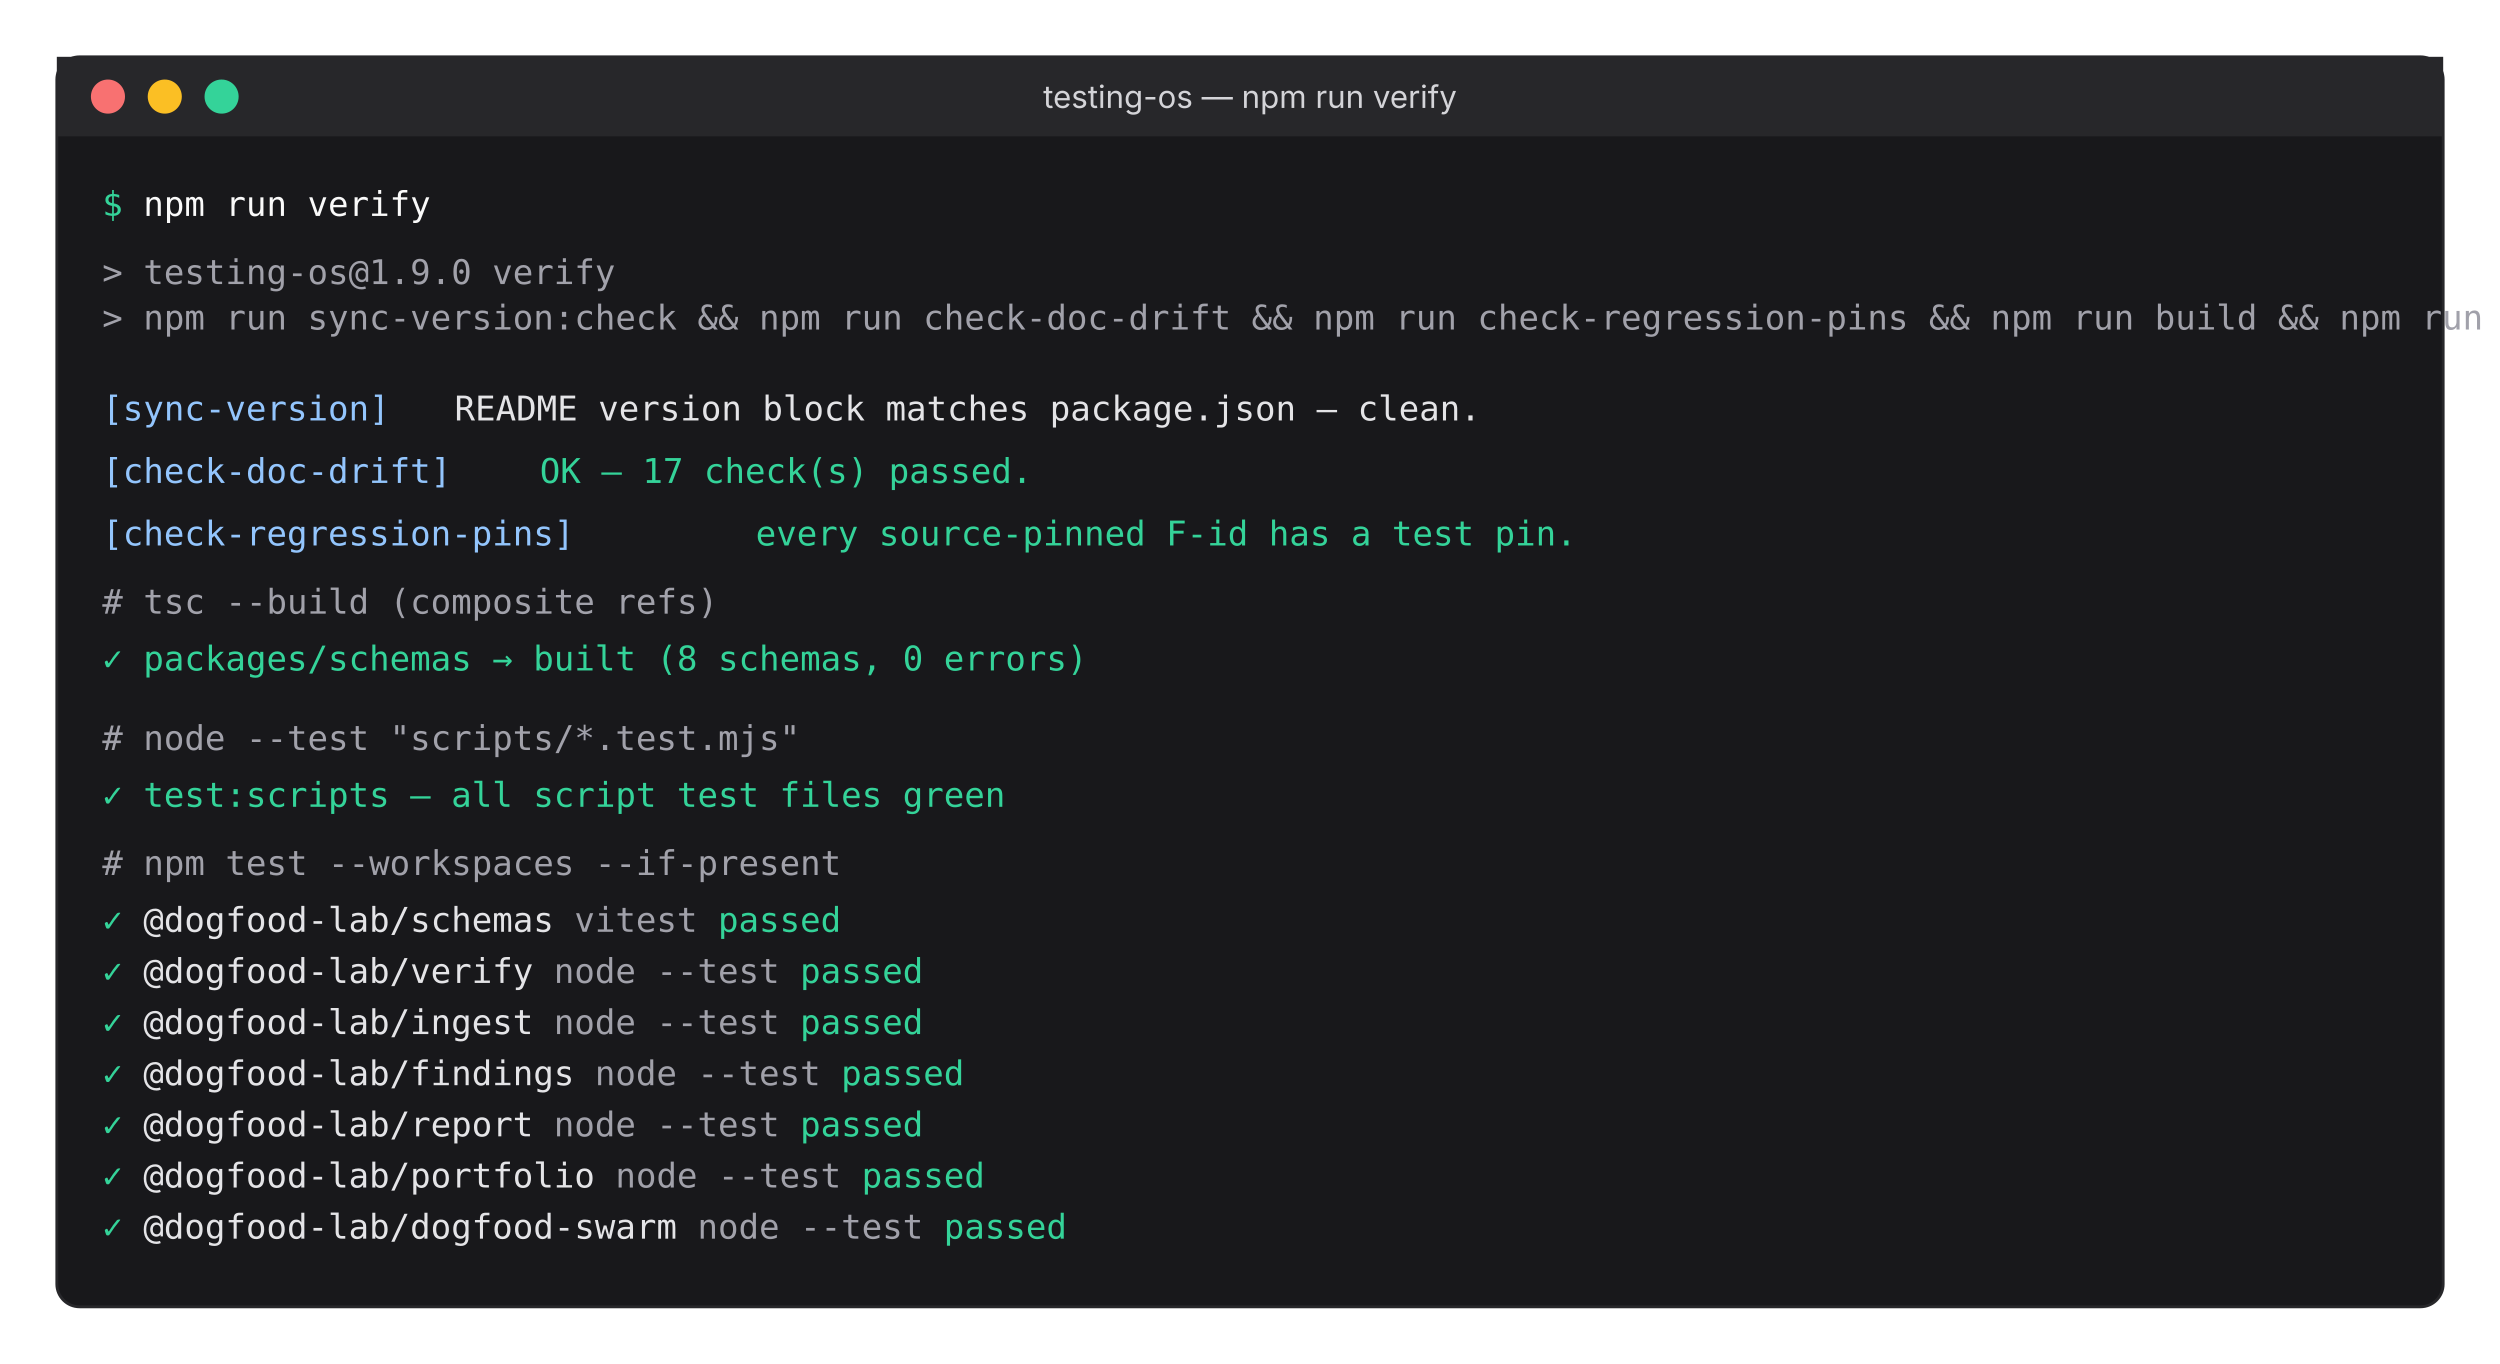
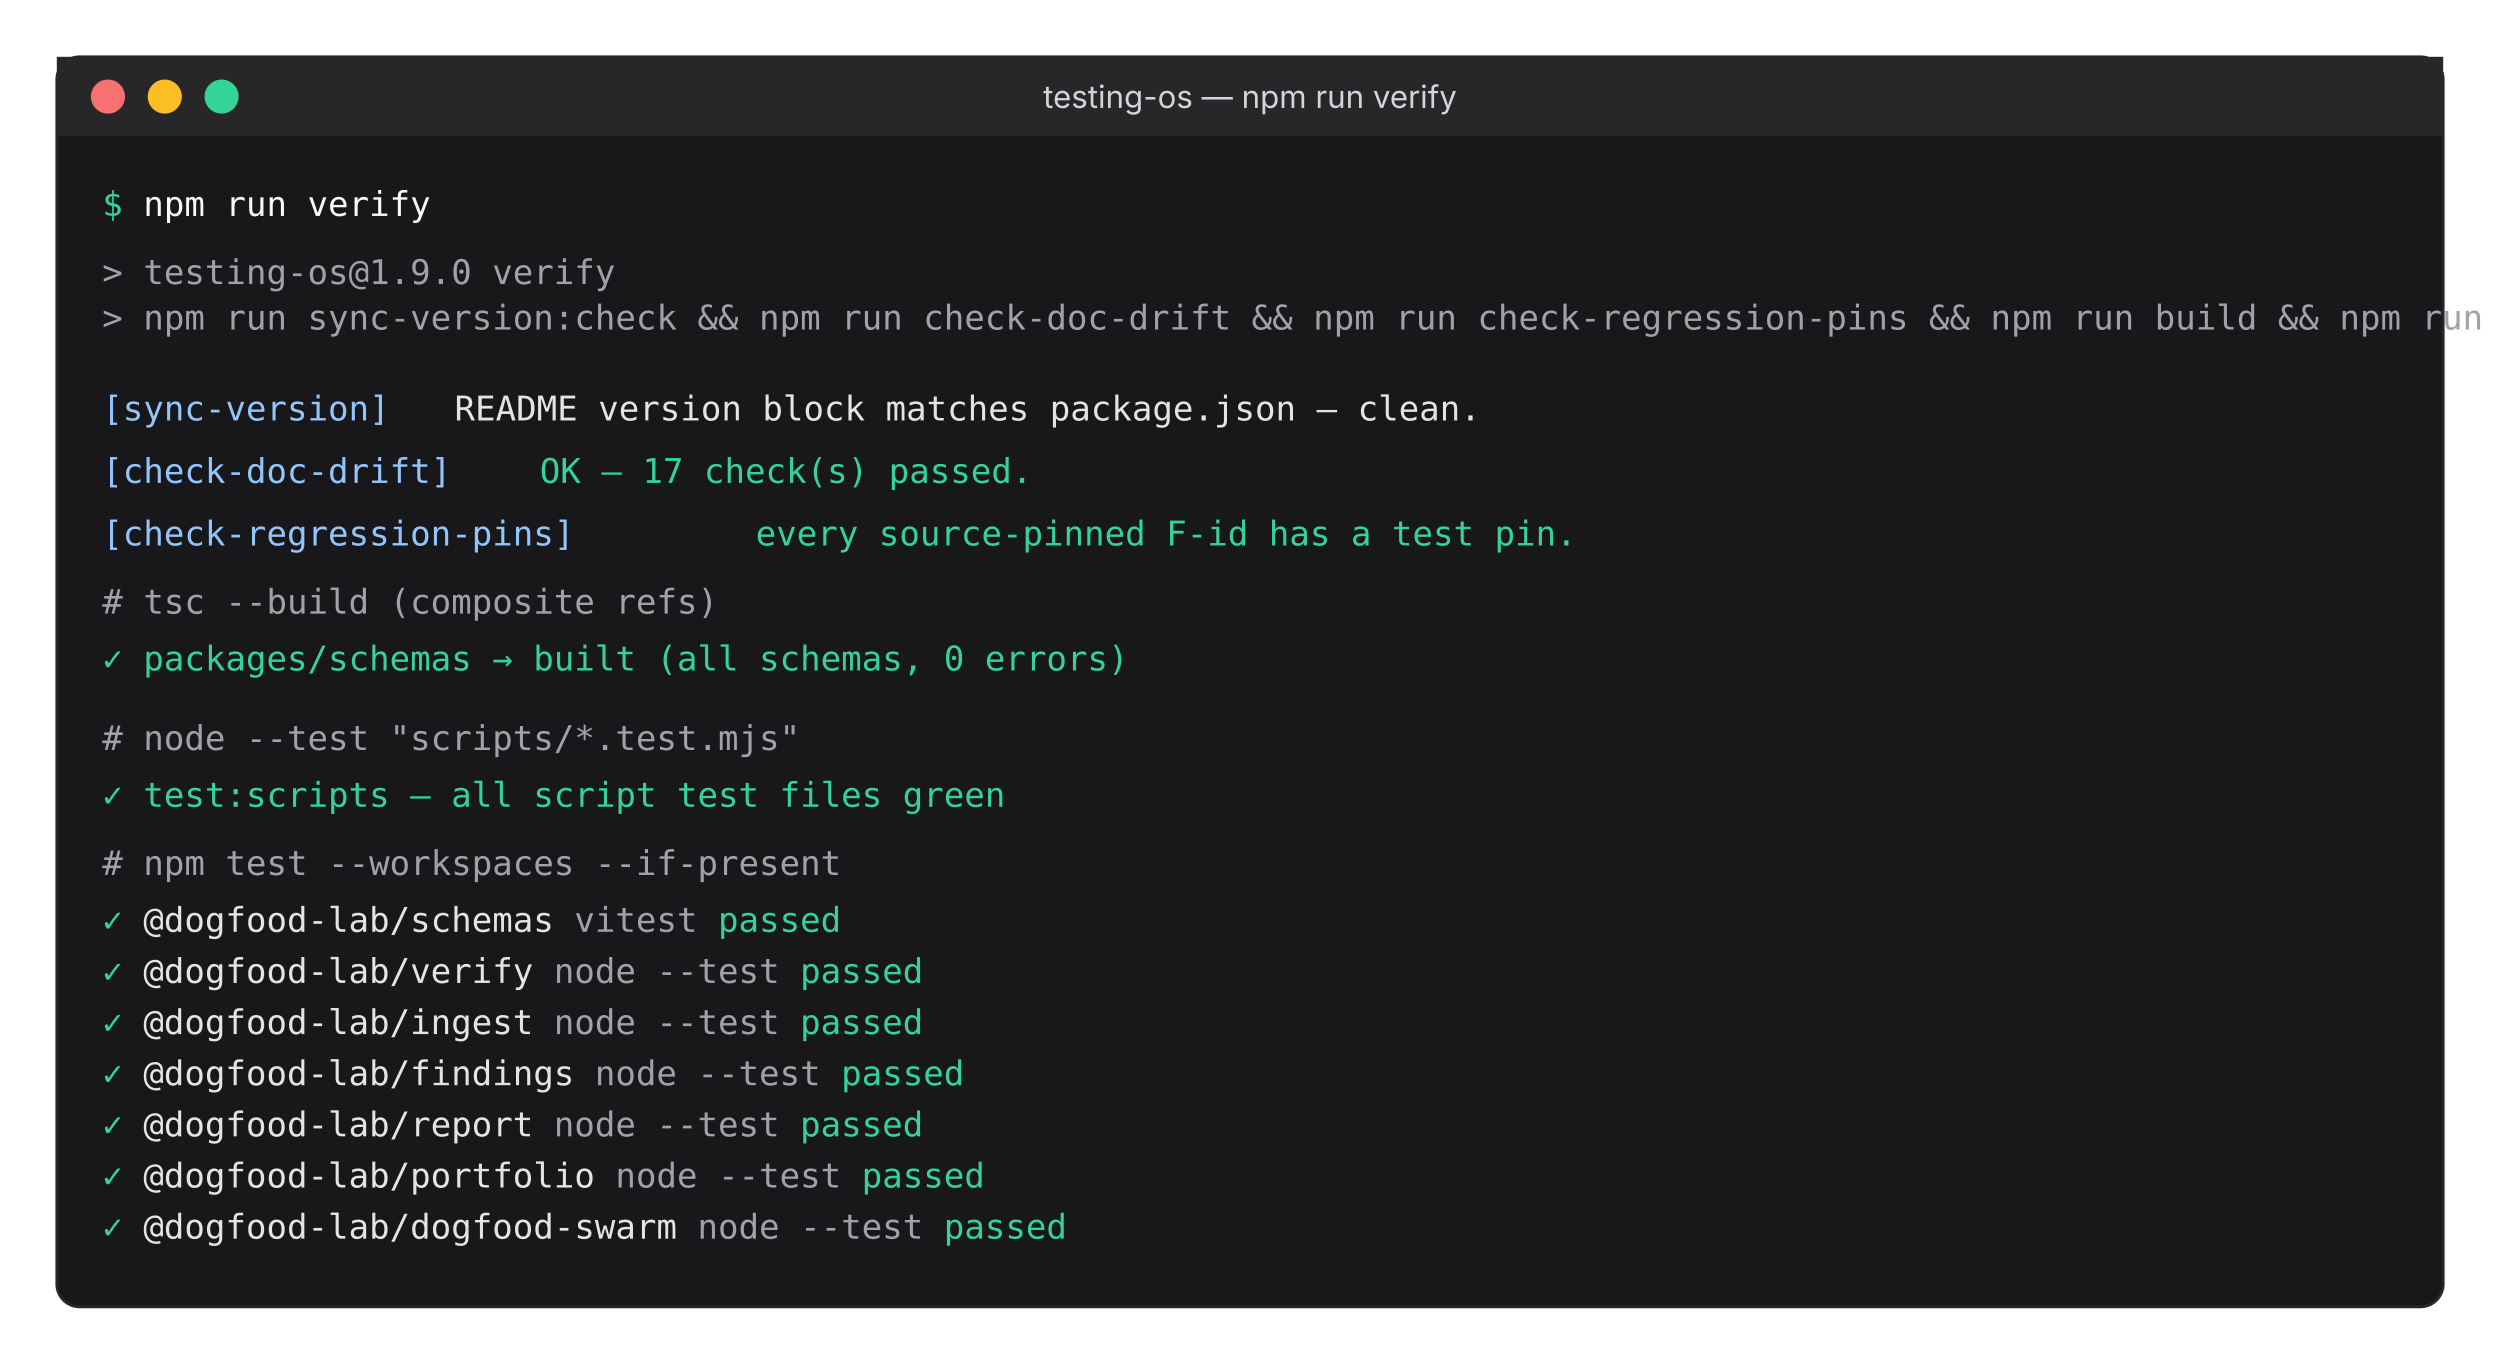
<svg xmlns="http://www.w3.org/2000/svg" viewBox="0 0 880 480" role="img" aria-labelledby="verify-title verify-desc" preserveAspectRatio="xMidYMid meet">
  <defs>
    <style>
      .term-bg { fill: transparent; }
      .term-frame { fill: #18181b; stroke: #27272a; stroke-width: 1; rx: 8; }
      .term-bar { fill: #27272a; rx: 8 8 0 0; }
      .term-dot-r { fill: #f87171; }
      .term-dot-y { fill: #fbbf24; }
      .term-dot-g { fill: #34d399; }
      .term-title { fill: #d4d4d8; font-family: 'Inter', system-ui, sans-serif; font-size: 11px; }
      .mono { font-family: 'JetBrains Mono', ui-monospace, 'Cascadia Code', monospace; font-size: 12px; }
      .text-prompt { fill: #34d399; }
      .text-cmd { fill: #fafafa; }
      .text-ok { fill: #34d399; }
      .text-info { fill: #93c5fd; }
      .text-dim { fill: #a1a1aa; }
      .text-body { fill: #e4e4e7; }
    </style>
  </defs>
  <rect width="880" height="480" class="term-bg" />
  <rect x="20" y="20" width="840" height="440" class="term-frame" />
  <rect x="20" y="20" width="840" height="28" class="term-bar" />
  <circle cx="38" cy="34" r="6" class="term-dot-r" />
  <circle cx="58" cy="34" r="6" class="term-dot-y" />
  <circle cx="78" cy="34" r="6" class="term-dot-g" />
  <text x="440" y="38" text-anchor="middle" class="term-title">testing-os — npm run verify</text>
  <g class="mono">
    <text x="36" y="76">
      <tspan class="text-prompt">$</tspan>
      <tspan class="text-cmd">npm run verify</tspan>
    </text>
    <text x="36" y="100" class="text-dim">&gt; testing-os@1.9.0 verify</text>
    <text x="36" y="116" class="text-dim">&gt; npm run sync-version:check &amp;&amp; npm run check-doc-drift &amp;&amp; npm run check-regression-pins &amp;&amp; npm run build &amp;&amp; npm run test:scripts &amp;&amp; npm run test</text>
    <text x="36" y="148" class="text-info">[sync-version]</text>
    <text x="160" y="148" class="text-body"> README version block matches package.json — clean.</text>
    <text x="36" y="170" class="text-info">[check-doc-drift]</text>
    <text x="190" y="170" class="text-ok"> OK — 17 check(s) passed.</text>
    <text x="36" y="192" class="text-info">[check-regression-pins]</text>
    <text x="266" y="192" class="text-ok"> every source-pinned F-id has a test pin.</text>
    <text x="36" y="216" class="text-dim"># tsc --build (composite refs)</text>
-     <text x="36" y="236" class="text-ok">  ✓ packages/schemas → built (8 schemas, 0 errors)</text>
+     <text x="36" y="236" class="text-ok">  ✓ packages/schemas → built (all schemas, 0 errors)</text>
    <text x="36" y="264" class="text-dim"># node --test "scripts/*.test.mjs"</text>
    <text x="36" y="284" class="text-ok">  ✓ test:scripts — all script test files green</text>
    <text x="36" y="308" class="text-dim"># npm test --workspaces --if-present</text>
    <text x="36" y="328">
      <tspan class="text-ok">  ✓</tspan>
      <tspan class="text-body">@dogfood-lab/schemas         </tspan>
      <tspan class="text-dim">vitest</tspan>
      <tspan class="text-ok">passed</tspan>
    </text>
    <text x="36" y="346">
      <tspan class="text-ok">  ✓</tspan>
      <tspan class="text-body">@dogfood-lab/verify          </tspan>
      <tspan class="text-dim">node --test</tspan>
      <tspan class="text-ok">passed</tspan>
    </text>
    <text x="36" y="364">
      <tspan class="text-ok">  ✓</tspan>
      <tspan class="text-body">@dogfood-lab/ingest          </tspan>
      <tspan class="text-dim">node --test</tspan>
      <tspan class="text-ok">passed</tspan>
    </text>
    <text x="36" y="382">
      <tspan class="text-ok">  ✓</tspan>
      <tspan class="text-body">@dogfood-lab/findings        </tspan>
      <tspan class="text-dim">node --test</tspan>
      <tspan class="text-ok">passed</tspan>
    </text>
    <text x="36" y="400">
      <tspan class="text-ok">  ✓</tspan>
      <tspan class="text-body">@dogfood-lab/report          </tspan>
      <tspan class="text-dim">node --test</tspan>
      <tspan class="text-ok">passed</tspan>
    </text>
    <text x="36" y="418">
      <tspan class="text-ok">  ✓</tspan>
      <tspan class="text-body">@dogfood-lab/portfolio       </tspan>
      <tspan class="text-dim">node --test</tspan>
      <tspan class="text-ok">passed</tspan>
    </text>
    <text x="36" y="436">
      <tspan class="text-ok">  ✓</tspan>
      <tspan class="text-body">@dogfood-lab/dogfood-swarm   </tspan>
      <tspan class="text-dim">node --test</tspan>
      <tspan class="text-ok">passed</tspan>
    </text>
  </g>
</svg>
